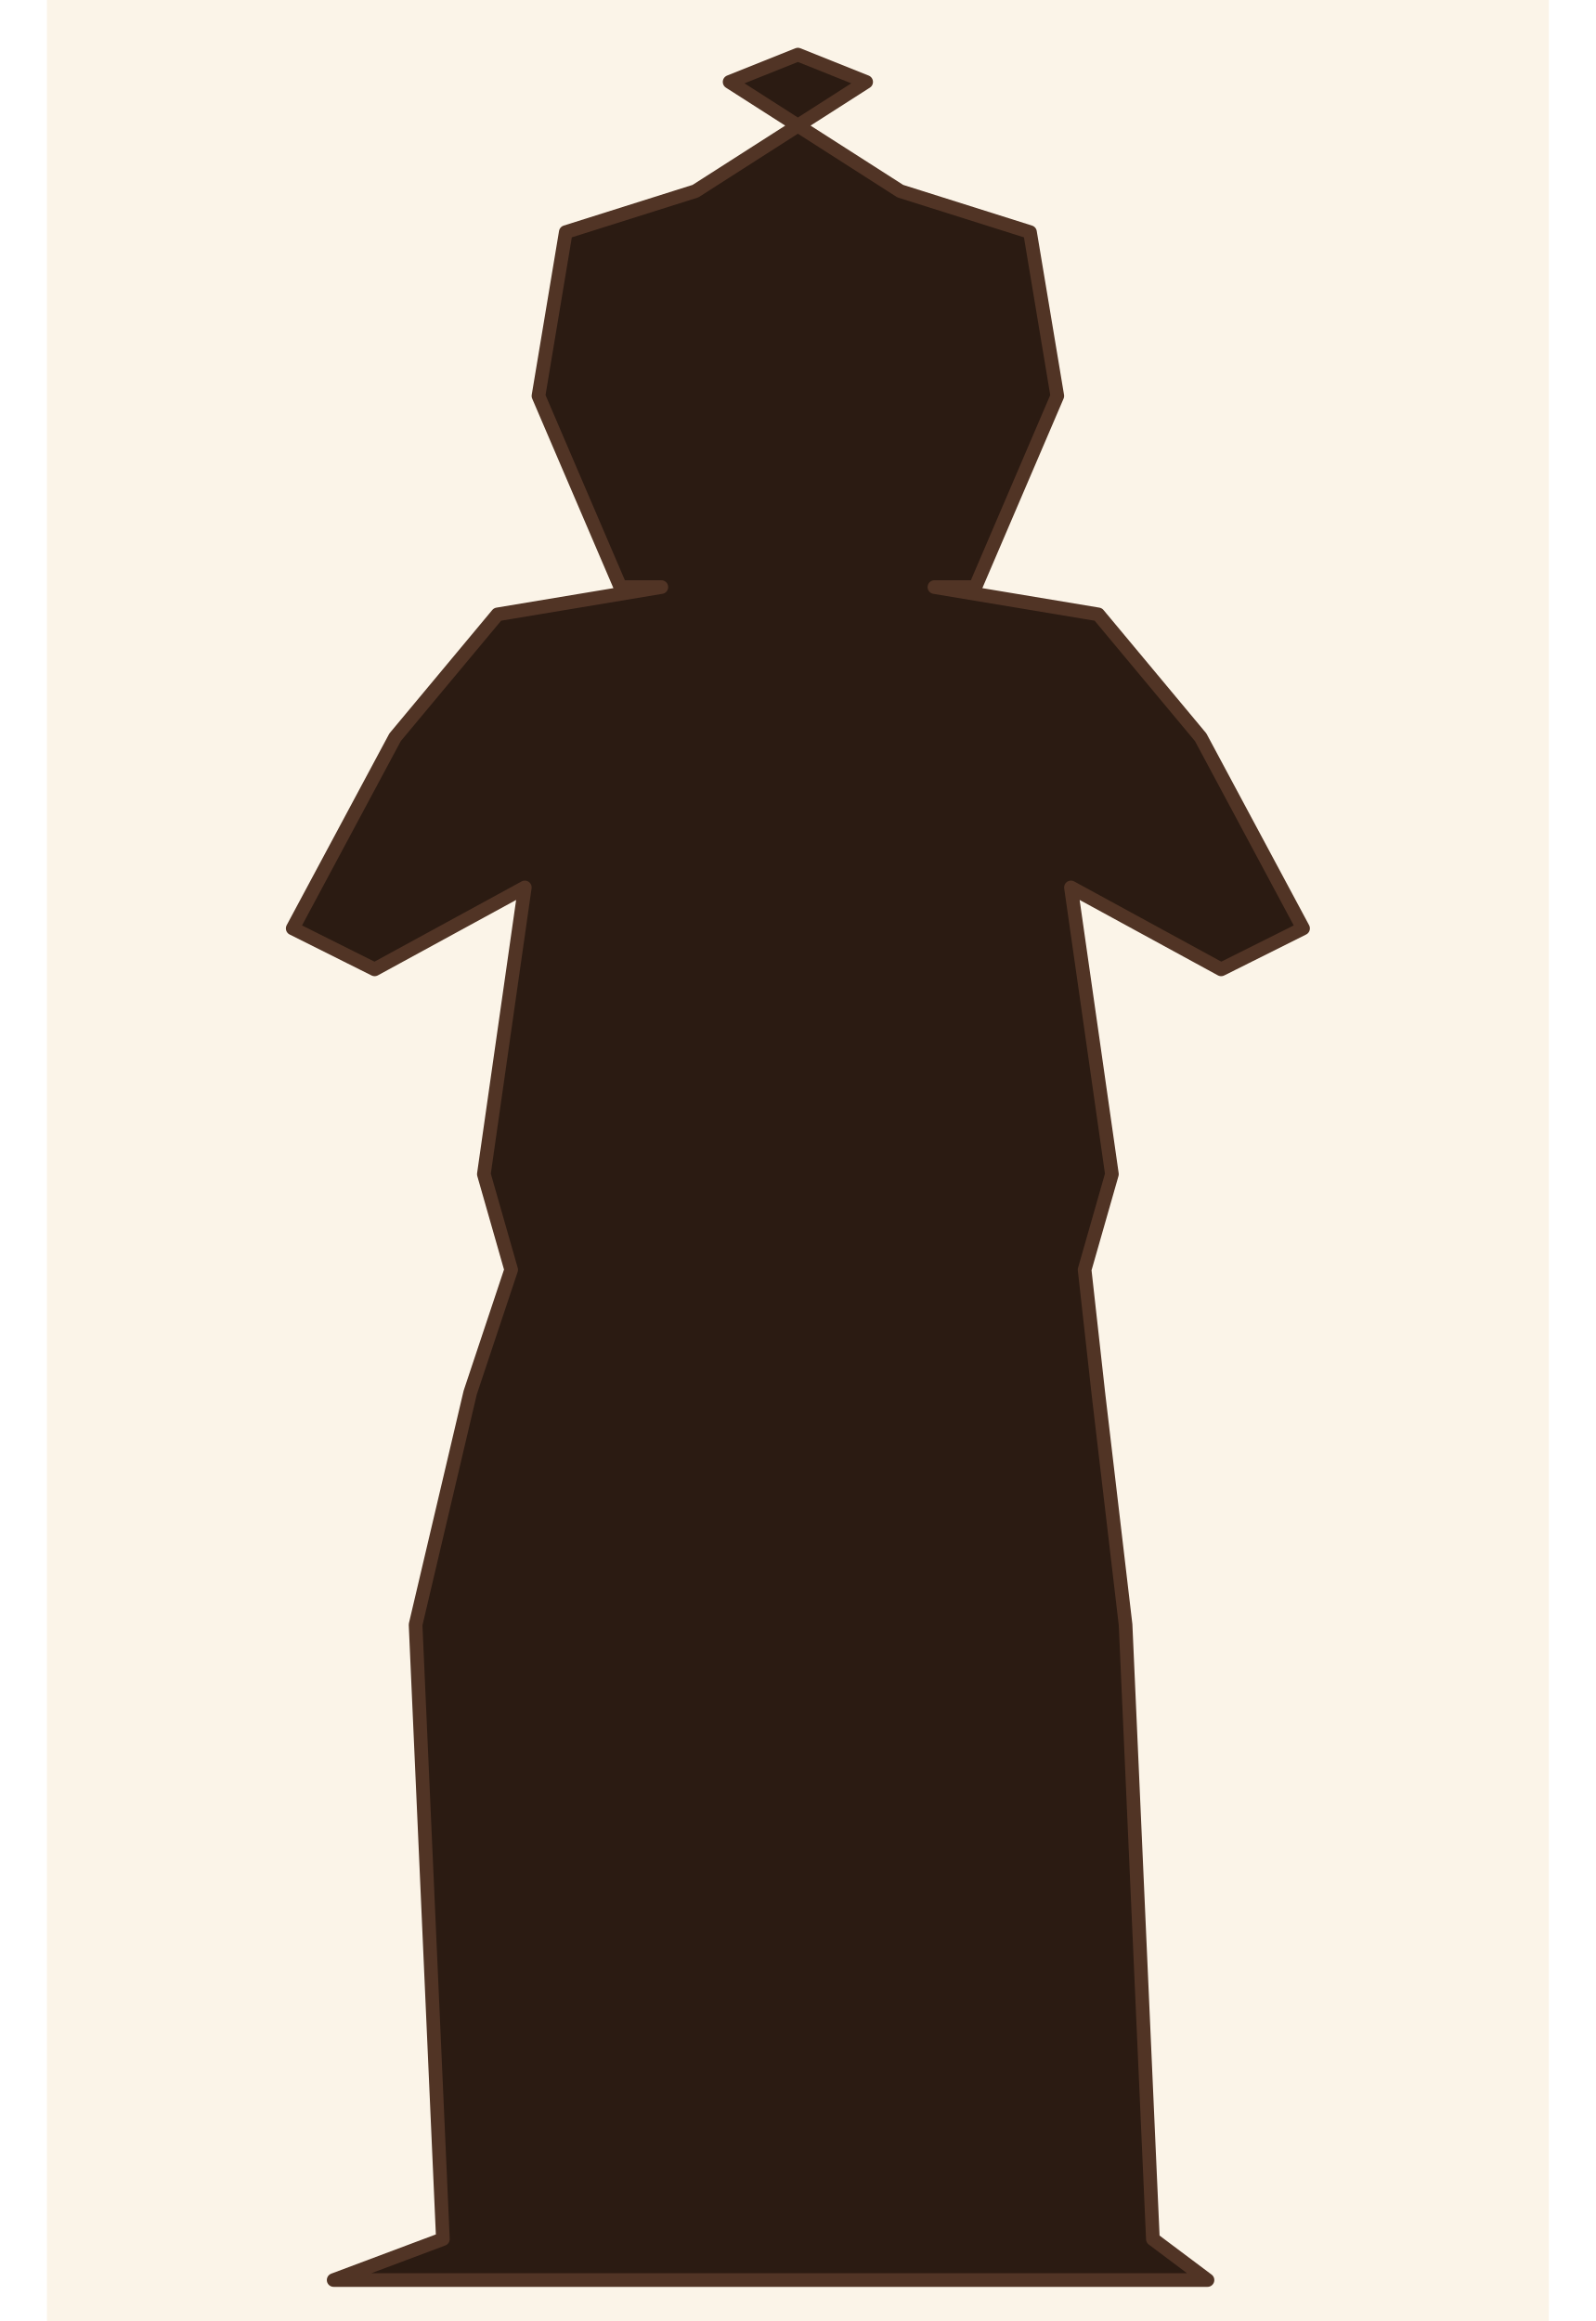
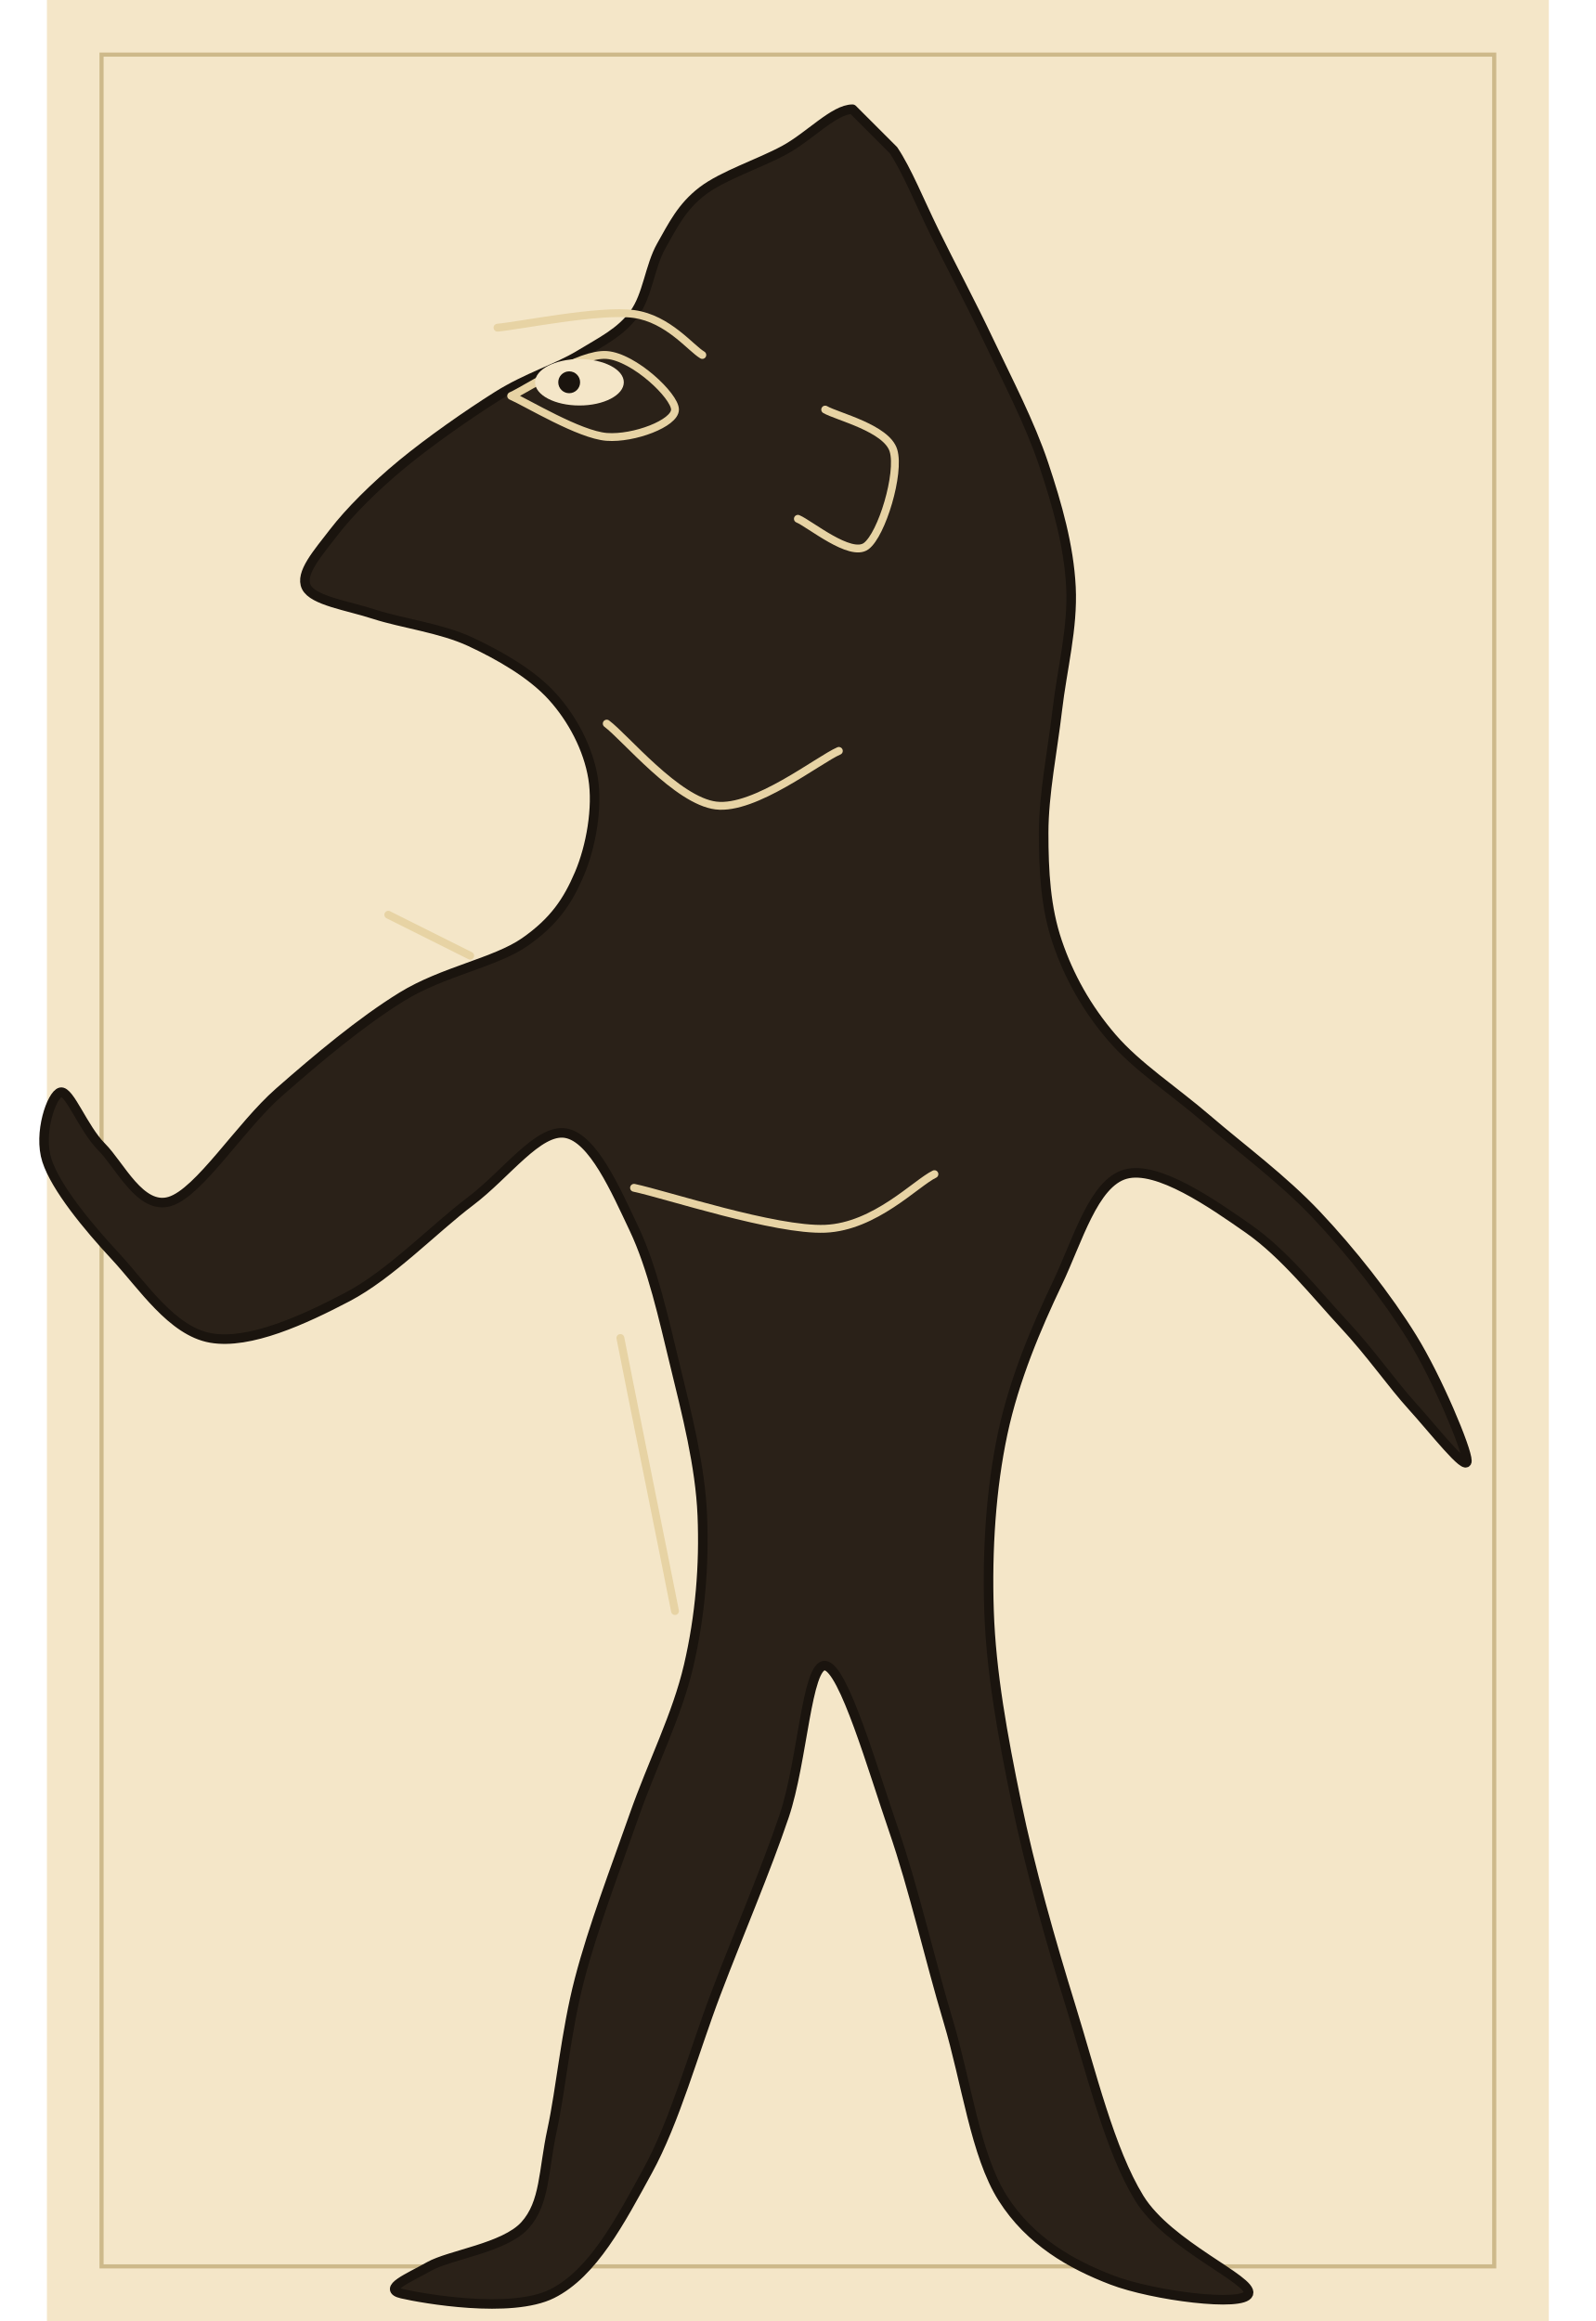
- <svg xmlns="http://www.w3.org/2000/svg" viewBox="0 0 220 340" width="440" height="640" role="img" aria-label="siluet wayang">
-   <rect width="220" height="340" fill="#FBF4E8" />
-   <path d="M100,12 L110,8 L120,12 L95,28 L76,34 L72,58 L84,86 L90,86 L66,90 L51,108 L36,136 L48,142 L70,130 L64,172 L68,186 L62,204 L54,238 L58,328 L42,334 L148,334 L170,334 L162,328 L158,238 L154,204 L152,186 L156,172 L150,130 L172,142 L184,136 L169,108 L154,90 L130,86 L136,86 L148,58 L144,34 L125,28 Z" fill="#2B1B12" stroke="#513425" stroke-width="2" stroke-linejoin="round" />
+ <svg xmlns="http://www.w3.org/2000/svg" viewBox="0 0 220 340" width="440" height="640" role="img" aria-label="lembar acuan wayang">
+   <rect width="220" height="340" fill="#F4E6C8" />
+   <rect x="8" y="8" width="204" height="324" fill="none" stroke="#CDB98A" stroke-width="0.6" />
+   <path d="M118.0,16.0 C115.3,16.0 111.7,20.0 108.0,22.0 C104.3,24.0 99.0,25.7 96.0,28.0 C93.0,30.3 91.7,33.0 90.0,36.0 C88.3,39.0 88.0,43.3 86.0,46.0 C84.0,48.7 81.3,50.0 78.0,52.0 C74.7,54.0 70.3,55.3 66.0,58.0 C61.7,60.7 56.0,64.7 52.0,68.0 C48.0,71.3 44.3,75.0 42.0,78.0 C39.7,81.0 37.0,84.0 38.0,86.0 C39.0,88.0 44.0,88.7 48.0,90.0 C52.0,91.3 57.7,92.0 62.0,94.0 C66.3,96.0 71.0,98.7 74.0,102.0 C77.0,105.3 79.3,109.7 80.0,114.0 C80.7,118.3 79.7,124.0 78.0,128.0 C76.3,132.0 74.3,135.0 70.0,138.0 C65.7,141.0 58.0,142.3 52.0,146.0 C46.0,149.7 39.7,155.0 34.0,160.0 C28.3,165.0 22.3,174.7 18.0,176.0 C13.7,177.3 10.7,170.7 8.0,168.0 C5.3,165.3 3.3,159.7 2.0,160.0 C0.7,160.3 -1.3,166.0 0.0,170.0 C1.3,174.0 6.0,179.7 10.0,184.0 C14.0,188.3 18.3,195.0 24.0,196.0 C29.7,197.0 37.7,193.3 44.0,190.0 C50.3,186.7 56.7,180.0 62.0,176.0 C67.3,172.0 72.0,165.3 76.0,166.0 C80.0,166.7 83.3,174.3 86.0,180.0 C88.7,185.7 90.3,193.0 92.0,200.0 C93.7,207.0 95.7,214.7 96.0,222.0 C96.3,229.3 95.7,236.7 94.0,244.0 C92.3,251.3 88.7,258.3 86.0,266.0 C83.3,273.7 80.0,282.3 78.0,290.0 C76.0,297.7 75.3,306.0 74.0,312.0 C72.7,318.0 73.0,322.7 70.0,326.0 C67.0,329.3 59.0,330.3 56.0,332.0 C53.0,333.7 49.0,335.3 52.0,336.0 C55.0,336.7 68.0,339.0 74.0,336.0 C80.0,333.0 84.0,325.3 88.0,318.0 C92.0,310.7 94.7,300.7 98.0,292.0 C101.3,283.3 105.3,274.0 108.0,266.0 C110.7,258.0 111.3,243.7 114.0,244.0 C116.7,244.3 121.0,259.3 124.0,268.0 C127.0,276.7 129.3,287.0 132.0,296.0 C134.7,305.0 136.0,315.7 140.0,322.0 C144.0,328.3 150.0,331.7 156.0,334.0 C162.0,336.3 175.3,338.0 176.0,336.0 C176.7,334.0 164.3,329.0 160.0,322.0 C155.7,315.0 153.0,303.7 150.0,294.0 C147.0,284.3 144.0,273.7 142.0,264.0 C140.0,254.3 138.3,245.0 138.0,236.0 C137.7,227.0 138.3,218.0 140.0,210.0 C141.7,202.0 145.0,194.3 148.0,188.0 C151.0,181.7 153.3,173.3 158.0,172.0 C162.7,170.7 170.7,176.3 176.0,180.0 C181.3,183.7 186.0,189.7 190.0,194.0 C194.0,198.3 197.0,202.7 200.0,206.0 C203.0,209.3 208.0,215.7 208.0,214.0 C208.0,212.3 203.7,202.0 200.0,196.0 C196.3,190.0 191.0,183.3 186.0,178.0 C181.0,172.7 175.0,168.3 170.0,164.0 C165.0,159.7 159.7,156.3 156.0,152.0 C152.3,147.7 149.7,143.0 148.0,138.0 C146.3,133.0 146.0,127.7 146.0,122.0 C146.0,116.3 147.3,110.0 148.0,104.0 C148.7,98.0 150.3,92.0 150.0,86.0 C149.7,80.0 148.0,74.0 146.0,68.0 C144.0,62.0 140.7,55.7 138.0,50.0 C135.3,44.3 132.3,38.7 130.0,34.0 C127.7,29.3 126.0,25.0 124.0,22.0 Z" fill="#2A2118" stroke="#1A140E" stroke-width="1.4" stroke-linejoin="round" />
+   <path d="M66.0,48.0 C69.3,47.7 81.0,45.3 86.0,46.0 C91.0,46.7 94.3,51.0 96.0,52.0" fill="none" stroke="#E7D3A4" stroke-width="1.15" stroke-linecap="round" stroke-linejoin="round" />
+   <path d="M68.0,58.0 C70.3,57.0 78.0,51.7 82.0,52.0 C86.0,52.3 92.0,58.0 92.0,60.0 C92.0,62.0 86.0,64.3 82.0,64.0 C78.0,63.7 70.3,59.0 68.0,58.0 Z" fill="none" stroke="#E7D3A4" stroke-width="1.15" stroke-linecap="round" stroke-linejoin="round" />
+   <path d="M114.0,60.0 C115.7,61.0 123.0,62.7 124.0,66.0 C125.0,69.3 122.3,78.3 120.0,80.0 C117.7,81.7 111.7,76.7 110.0,76.0" fill="none" stroke="#E7D3A4" stroke-width="1.15" stroke-linecap="round" stroke-linejoin="round" />
+   <path d="M82.0,106.0 C84.7,108.0 92.3,117.3 98.0,118.0 C103.7,118.7 113.0,111.3 116.0,110.0" fill="none" stroke="#E7D3A4" stroke-width="1.15" stroke-linecap="round" stroke-linejoin="round" />
+   <path d="M86.0,174.0 C90.7,175.0 106.7,180.3 114.0,180.0 C121.3,179.7 127.3,173.3 130.0,172.0" fill="none" stroke="#E7D3A4" stroke-width="1.15" stroke-linecap="round" stroke-linejoin="round" />
+   <path d="M84.0,196.0 C85.3,202.7 90.7,229.3 92.0,236.0" fill="none" stroke="#E7D3A4" stroke-width="1.15" stroke-linecap="round" stroke-linejoin="round" />
+   <path d="M50.0,134.0 C52.0,135.0 60.0,139.0 62.0,140.0" fill="none" stroke="#E7D3A4" stroke-width="1.15" stroke-linecap="round" stroke-linejoin="round" />
+   <ellipse cx="78.0" cy="56.0" rx="6.5" ry="3.4" fill="#F4E6C8" />
+   <circle cx="76.5" cy="56.0" r="1.6" fill="#1A140E" />
</svg>
